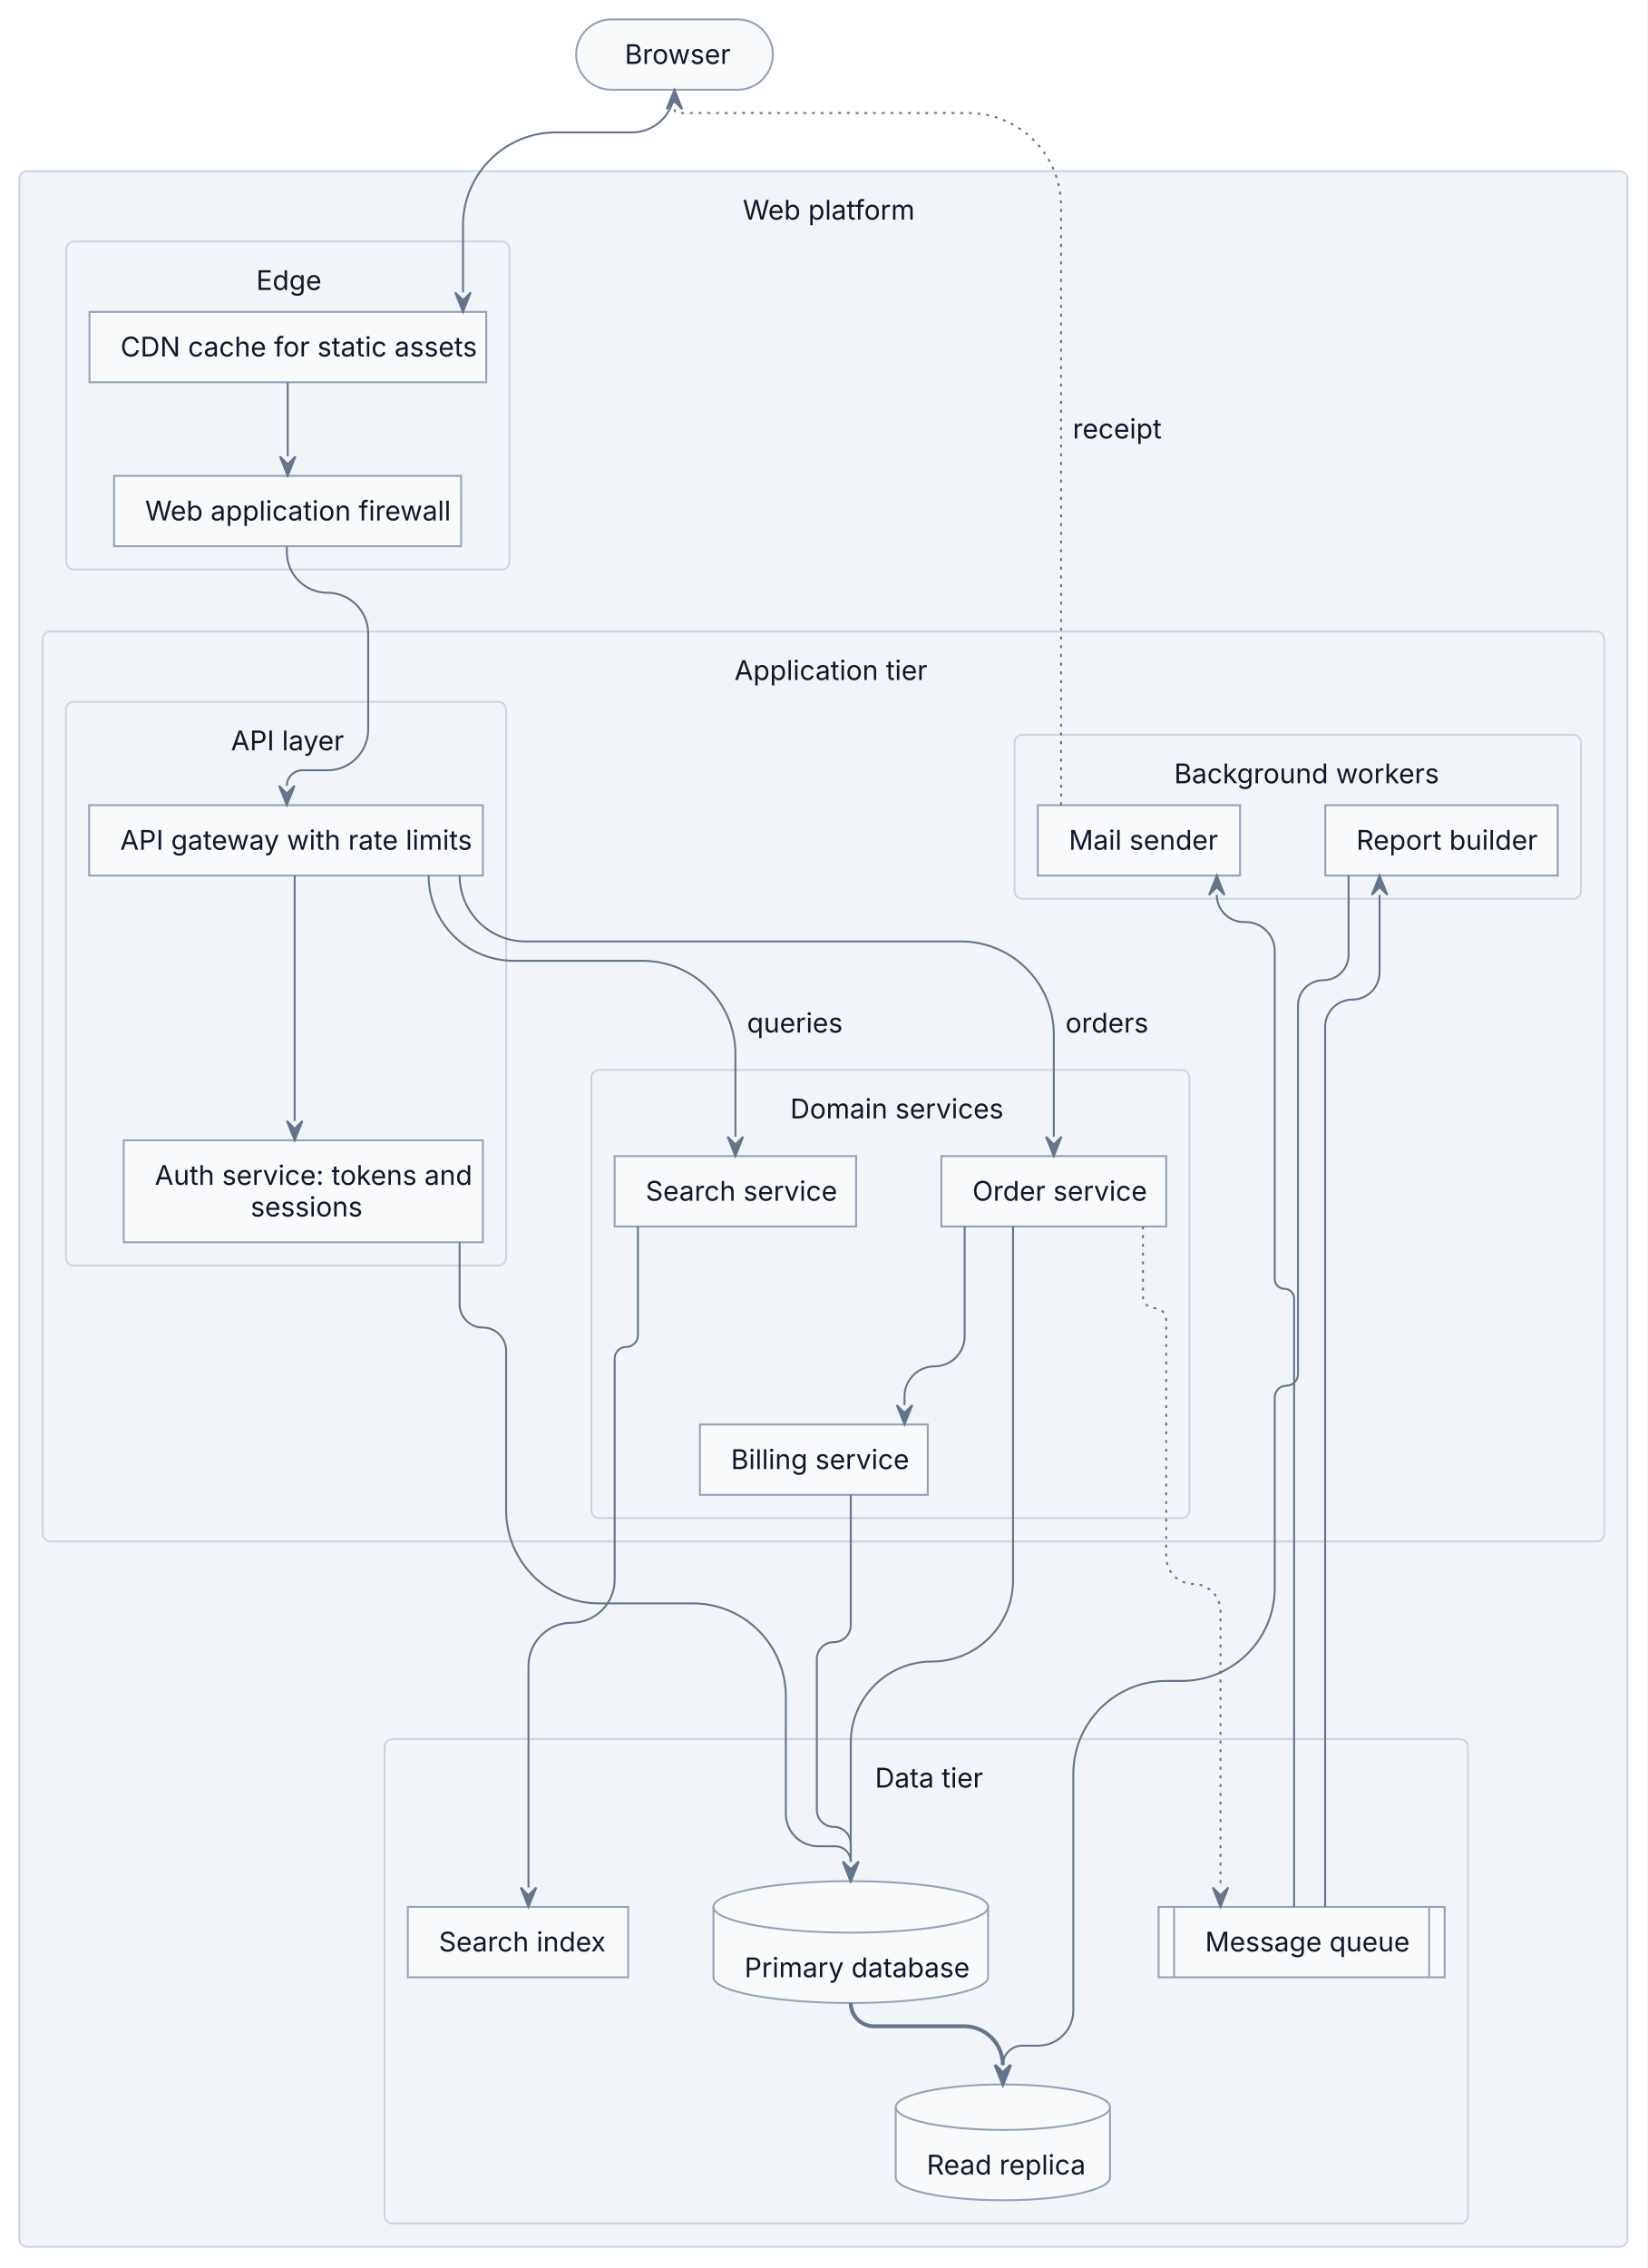
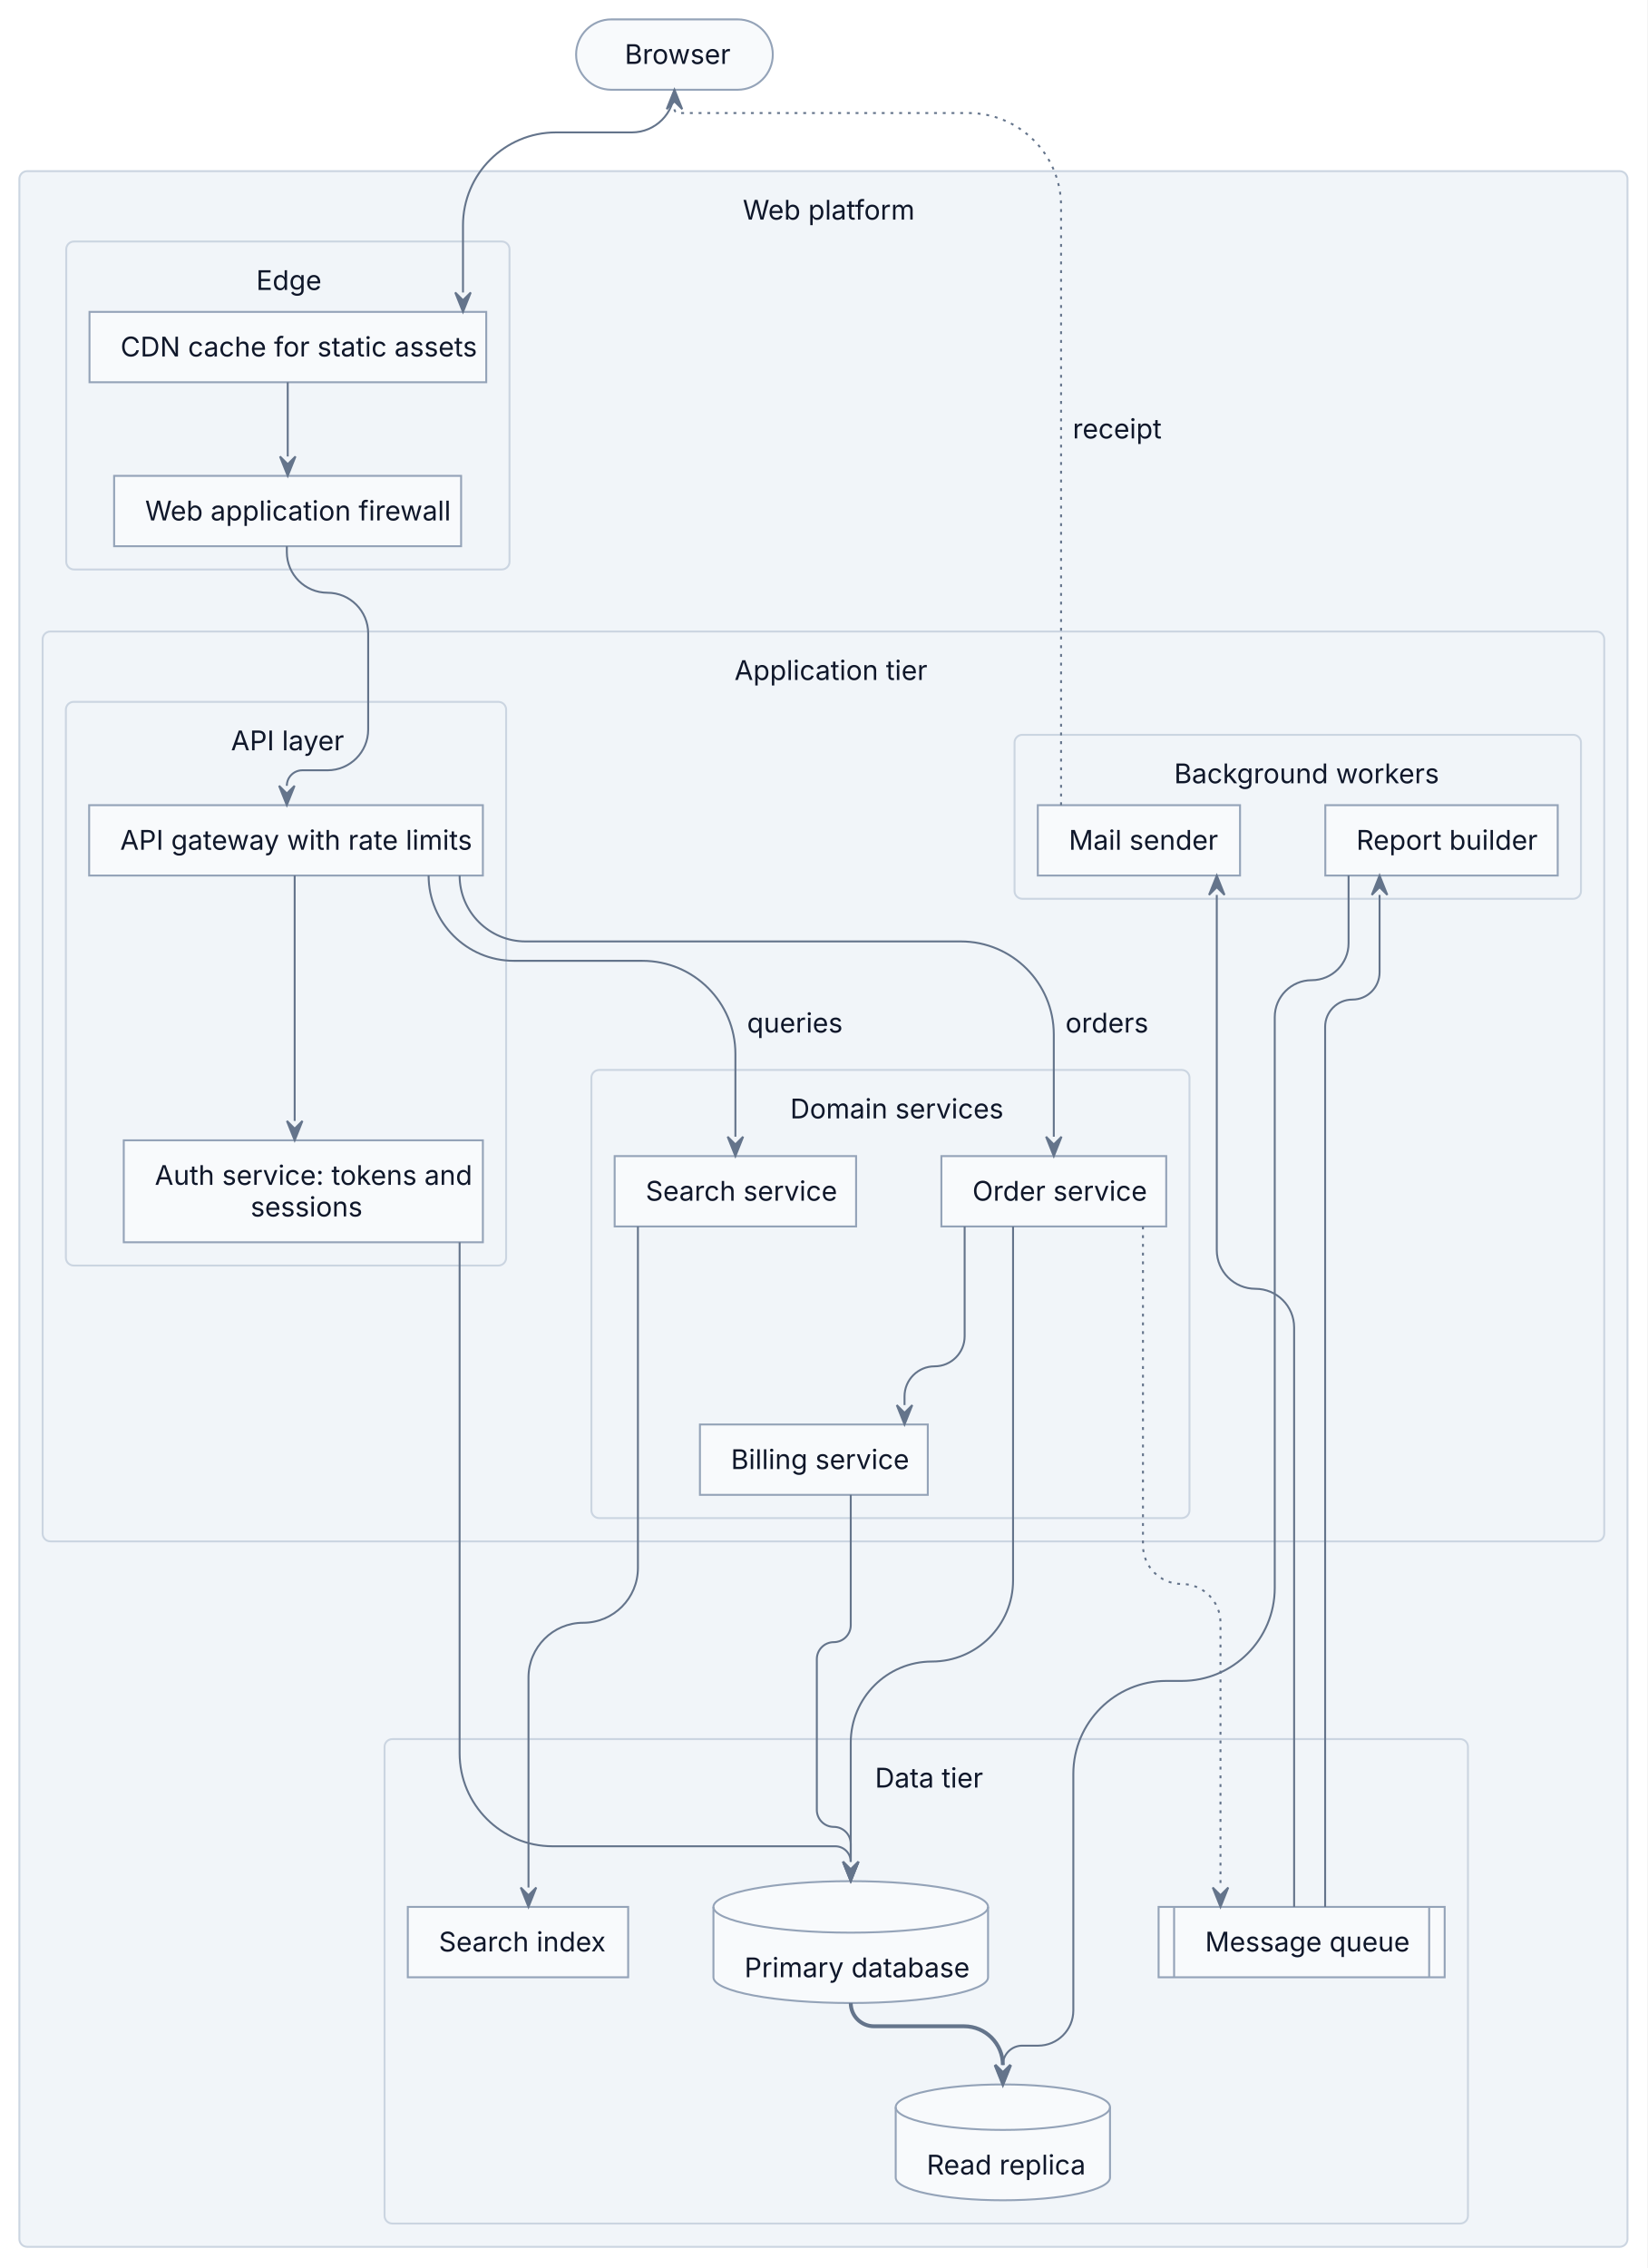
<svg xmlns="http://www.w3.org/2000/svg" width="850" height="1170" viewBox="0 0 850 1170">
  <rect x="0" y="0" width="850" height="1170" fill="#FFFFFF" />
  <g transform="translate(10,10)">
    <g>
      <rect x="287.27" y="0" width="101.49" height="36.3" rx="18.15" ry="18.15" fill="#F8FAFC" stroke="#94A3B8" stroke-width="1" />
      <rect x="0" y="78.3" width="829.77" height="1070.77" rx="4" ry="4" fill="#F1F5F9" stroke="#CBD5E1" stroke-width="1" />
      <rect x="24.18" y="114.59" width="228.72" height="169.18" rx="4" ry="4" fill="#F1F5F9" stroke="#CBD5E1" stroke-width="1" />
      <rect x="36.18" y="150.89" width="204.72" height="36.3" fill="#F8FAFC" stroke="#94A3B8" stroke-width="1" />
      <rect x="48.89" y="235.48" width="179.04" height="36.3" fill="#F8FAFC" stroke="#94A3B8" stroke-width="1" />
      <rect x="12" y="315.78" width="805.77" height="469.37" rx="4" ry="4" fill="#F1F5F9" stroke="#CBD5E1" stroke-width="1" />
      <rect x="24" y="352.07" width="227.16" height="290.78" rx="4" ry="4" fill="#F1F5F9" stroke="#CBD5E1" stroke-width="1" />
      <rect x="36" y="405.37" width="203.16" height="36.3" fill="#F8FAFC" stroke="#94A3B8" stroke-width="1" />
      <rect x="53.86" y="578.26" width="185.3" height="52.59" fill="#F8FAFC" stroke="#94A3B8" stroke-width="1" />
      <rect x="295.16" y="541.96" width="308.6" height="231.18" rx="4" ry="4" fill="#F1F5F9" stroke="#CBD5E1" stroke-width="1" />
      <rect x="475.75" y="586.4" width="116.01" height="36.3" fill="#F8FAFC" stroke="#94A3B8" stroke-width="1" />
      <rect x="351.16" y="724.85" width="117.57" height="36.3" fill="#F8FAFC" stroke="#94A3B8" stroke-width="1" />
      <rect x="307.16" y="586.4" width="124.58" height="36.3" fill="#F8FAFC" stroke="#94A3B8" stroke-width="1" />
      <rect x="513.5" y="369.07" width="292.27" height="84.59" rx="4" ry="4" fill="#F1F5F9" stroke="#CBD5E1" stroke-width="1" />
      <rect x="525.5" y="405.37" width="104.35" height="36.3" fill="#F8FAFC" stroke="#94A3B8" stroke-width="1" />
      <rect x="673.85" y="405.37" width="119.92" height="36.3" fill="#F8FAFC" stroke="#94A3B8" stroke-width="1" />
      <rect x="188.43" y="887.14" width="559.02" height="249.92" rx="4" ry="4" fill="#F1F5F9" stroke="#CBD5E1" stroke-width="1" />
      <path d="M358.13,973.72 A70.85,13.28 0 0 1 499.83,973.72 L499.83,1010.02 A70.85,13.28 0 0 1 358.13,1010.02 Z" fill="#F8FAFC" stroke="#94A3B8" stroke-width="1" />
      <path d="M358.13,973.72 A70.85,13.28 0 0 0 499.83,973.72" fill="none" stroke="#94A3B8" stroke-width="1" />
      <path d="M452.18,1077.04 A55.29,11.73 0 0 1 562.76,1077.04 L562.76,1113.33 A55.29,11.73 0 0 1 452.18,1113.33 Z" fill="#F8FAFC" stroke="#94A3B8" stroke-width="1" />
      <path d="M452.18,1077.04 A55.29,11.73 0 0 0 562.76,1077.04" fill="none" stroke="#94A3B8" stroke-width="1" />
      <rect x="587.83" y="973.72" width="147.61" height="36.3" fill="#F8FAFC" stroke="#94A3B8" stroke-width="1" />
      <line x1="595.83" y1="973.72" x2="595.83" y2="1010.02" fill="none" stroke="#94A3B8" stroke-width="1" />
      <line x1="727.44" y1="973.72" x2="727.44" y2="1010.02" fill="none" stroke="#94A3B8" stroke-width="1" />
      <rect x="200.43" y="973.72" width="113.7" height="36.3" fill="#F8FAFC" stroke="#94A3B8" stroke-width="1" />
      <path d="M338.02,36.3 L338.02,36.3 C338.02,48.45 328.17,58.3 316.02,58.3 L276.9,58.3 C250.39,58.3 228.9,79.79 228.9,106.3 L228.9,140.89" fill="none" stroke="#64748B" stroke-width="1" />
      <path d="M537.5,405.37 L537.5,96.3 C537.5,69.79 516.01,48.3 489.5,48.3 L340.02,48.3 C338.91,48.3 338.02,47.4 338.02,46.3 L338.02,46.3" fill="none" stroke="#64748B" stroke-width="1" stroke-dasharray="1.5,3" />
      <path d="M138,271.78 L138,274.78 C138,286.38 147.39,295.78 158.99,295.78 L158.99,295.78 C170.58,295.78 179.98,305.17 179.98,316.77 L179.98,366.38 C179.98,377.97 170.58,387.37 158.99,387.37 L146,387.37 C141.58,387.37 138,390.95 138,395.37 L138,395.37" fill="none" stroke="#64748B" stroke-width="1" />
      <path d="M512.73,622.7 L512.73,805.27 C512.73,828.4 493.98,847.14 470.86,847.14 L470.86,847.14 C447.73,847.14 428.98,865.89 428.98,889.02 L428.98,950.44" fill="none" stroke="#64748B" stroke-width="1" />
      <path d="M428.98,761.14 L428.98,828.39 C428.98,833.23 425.06,837.14 420.23,837.14 L420.23,837.14 C415.4,837.14 411.48,841.06 411.48,845.89 L411.48,923.69 C411.48,928.52 415.4,932.44 420.23,932.44 L420.23,932.44 C425.06,932.44 428.98,936.36 428.98,941.19 L428.98,950.44" fill="none" stroke="#64748B" stroke-width="1" />
-       <path d="M227.16,630.85 L227.16,662.85 C227.16,669.48 232.54,674.85 239.16,674.85 L239.16,674.85 C245.79,674.85 251.16,680.22 251.16,686.85 L251.16,769.14 C251.16,795.65 272.65,817.14 299.16,817.14 L347.48,817.14 C373.99,817.14 395.48,838.63 395.48,865.14 L395.48,925.69 C395.48,934.94 402.98,942.44 412.23,942.44 L420.98,942.44 C425.4,942.44 428.98,946.02 428.98,950.44 L428.98,950.44" fill="none" stroke="#64748B" stroke-width="1" />
-       <path d="M319.16,622.7 L319.16,678.85 C319.16,682.16 316.48,684.85 313.16,684.85 L313.16,684.85 C309.85,684.85 307.16,687.53 307.16,690.85 L307.16,804.91 C307.16,817.19 297.21,827.14 284.93,827.14 L284.93,827.14 C272.65,827.14 262.7,837.1 262.7,849.38 L262.7,963.72" fill="none" stroke="#64748B" stroke-width="1" />
-       <path d="M579.76,622.7 L579.76,658.85 C579.76,662.16 582.45,664.85 585.76,664.85 L585.76,664.85 C589.07,664.85 591.76,667.53 591.76,670.85 L591.76,793.14 C591.76,800.88 598.03,807.14 605.76,807.14 L605.76,807.14 C613.49,807.14 619.76,813.41 619.76,821.14 L619.76,963.72" fill="none" stroke="#64748B" stroke-width="1" stroke-dasharray="1.5,3" />
-       <path d="M657.76,973.72 L657.76,659.85 C657.76,657.09 655.52,654.85 652.76,654.85 L652.76,654.85 C650,654.85 647.76,652.61 647.76,649.85 L647.76,480.62 C647.76,472.36 641.06,465.66 632.8,465.66 L631.85,465.66 C624.12,465.66 617.85,459.4 617.85,451.66 L617.85,451.66" fill="none" stroke="#64748B" stroke-width="1" />
+       <path d="M227.16,630.85 L227.16,894.44 C227.16,920.95 248.65,942.44 275.16,942.44 L420.98,942.44 C425.4,942.44 428.98,946.02 428.98,950.44 L428.98,950.44" fill="none" stroke="#64748B" stroke-width="1" />
+       <path d="M319.16,622.7 L319.16,798.91 C319.16,814.5 306.52,827.14 290.93,827.14 L290.93,827.14 C275.34,827.14 262.7,839.78 262.7,855.38 L262.7,963.72" fill="none" stroke="#64748B" stroke-width="1" />
+       <path d="M579.76,622.7 L579.76,787.14 C579.76,798.19 588.71,807.14 599.76,807.14 L599.76,807.14 C610.81,807.14 619.76,816.1 619.76,827.14 L619.76,963.72" fill="none" stroke="#64748B" stroke-width="1" stroke-dasharray="1.5,3" />
+       <path d="M657.76,973.72 L657.76,674.8 C657.76,663.78 648.83,654.85 637.8,654.85 L637.8,654.85 C626.78,654.85 617.85,645.91 617.85,634.89 L617.85,451.66" fill="none" stroke="#64748B" stroke-width="1" />
      <path d="M673.76,973.72 L673.76,519.71 C673.76,511.95 680.05,505.66 687.8,505.66 L687.8,505.66 C695.56,505.66 701.85,499.38 701.85,491.62 L701.85,451.66" fill="none" stroke="#64748B" stroke-width="1" />
-       <path d="M685.85,441.66 L685.85,482.62 C685.85,489.82 680.01,495.66 672.8,495.66 L672.8,495.66 C665.6,495.66 659.76,501.5 659.76,508.71 L659.76,698.85 C659.76,702.16 657.07,704.85 653.76,704.85 L653.76,704.85 C650.45,704.85 647.76,707.53 647.76,710.85 L647.76,809.14 C647.76,835.65 626.27,857.14 599.76,857.14 L591.83,857.14 C565.32,857.14 543.83,878.63 543.83,905.14 L543.83,1027.12 C543.83,1037.16 535.69,1045.3 525.65,1045.3 L517.47,1045.3 C511.95,1045.3 507.47,1049.78 507.47,1055.3 L507.47,1055.3" fill="none" stroke="#64748B" stroke-width="1" />
+       <path d="M685.85,441.66 L685.85,476.62 C685.85,487.14 677.32,495.66 666.8,495.66 L666.8,495.66 C656.29,495.66 647.76,504.19 647.76,514.71 L647.76,809.14 C647.76,835.65 626.27,857.14 599.76,857.14 L591.83,857.14 C565.32,857.14 543.83,878.63 543.83,905.14 L543.83,1027.12 C543.83,1037.16 535.69,1045.3 525.65,1045.3 L517.47,1045.3 C511.95,1045.3 507.47,1049.78 507.47,1055.3 L507.47,1055.3" fill="none" stroke="#64748B" stroke-width="1" />
      <polyline points="138.47,187.18 138.47,225.48" fill="none" stroke="#64748B" stroke-width="1" />
      <path d="M227.16,441.66 L227.16,441.66 C227.16,460.44 242.39,475.66 261.16,475.66 L485.75,475.66 C512.26,475.66 533.75,497.15 533.75,523.66 L533.75,576.4" fill="none" stroke="#64748B" stroke-width="1" />
      <path d="M211.16,441.66 L211.16,441.66 C211.16,465.96 230.86,485.66 255.16,485.66 L321.46,485.66 C347.96,485.66 369.46,507.15 369.46,533.66 L369.46,576.4" fill="none" stroke="#64748B" stroke-width="1" />
      <polyline points="142.05,441.66 142.05,568.26" fill="none" stroke="#64748B" stroke-width="1" />
      <path d="M487.75,622.7 L487.75,679.34 C487.75,687.91 480.8,694.85 472.24,694.85 L472.24,694.85 C463.67,694.85 456.73,701.79 456.73,710.36 L456.73,714.85" fill="none" stroke="#64748B" stroke-width="1" />
      <path d="M428.98,1023.3 L428.98,1023.3 C428.98,1029.93 434.35,1035.3 440.98,1035.3 L487.47,1035.3 C498.52,1035.3 507.47,1044.26 507.47,1055.3 L507.47,1055.3" fill="none" stroke="#64748B" stroke-width="2" />
    </g>
    <g>
      <text font-family="Inter, ui-sans-serif, system-ui, -apple-system, &quot;Segoe UI&quot;, &quot;DejaVu Sans&quot;, &quot;Liberation Sans&quot;, sans-serif, &quot;Noto Color Emoji&quot;, &quot;Apple Color Emoji&quot;, &quot;Segoe UI Emoji&quot;" xml:space="preserve">
        <tspan x="312.35" y="22.99" font-size="14" fill="#0F172A" textLength="51.34" lengthAdjust="spacing">Browser</tspan>
      </text>
      <text font-family="Inter, ui-sans-serif, system-ui, -apple-system, &quot;Segoe UI&quot;, &quot;DejaVu Sans&quot;, &quot;Liberation Sans&quot;, sans-serif, &quot;Noto Color Emoji&quot;, &quot;Apple Color Emoji&quot;, &quot;Segoe UI Emoji&quot;" xml:space="preserve">
        <tspan x="373.26" y="103.29" font-size="14" fill="#0F172A" textLength="83.24" lengthAdjust="spacing">Web platform</tspan>
      </text>
      <text font-family="Inter, ui-sans-serif, system-ui, -apple-system, &quot;Segoe UI&quot;, &quot;DejaVu Sans&quot;, &quot;Liberation Sans&quot;, sans-serif, &quot;Noto Color Emoji&quot;, &quot;Apple Color Emoji&quot;, &quot;Segoe UI Emoji&quot;" xml:space="preserve">
        <tspan x="122.19" y="139.58" font-size="14" fill="#0F172A" textLength="32.69" lengthAdjust="spacing">Edge</tspan>
      </text>
      <text font-family="Inter, ui-sans-serif, system-ui, -apple-system, &quot;Segoe UI&quot;, &quot;DejaVu Sans&quot;, &quot;Liberation Sans&quot;, sans-serif, &quot;Noto Color Emoji&quot;, &quot;Apple Color Emoji&quot;, &quot;Segoe UI Emoji&quot;" xml:space="preserve">
        <tspan x="52.18" y="173.88" font-size="14" fill="#0F172A" textLength="172.72" lengthAdjust="spacing">CDN cache for static assets</tspan>
      </text>
      <text font-family="Inter, ui-sans-serif, system-ui, -apple-system, &quot;Segoe UI&quot;, &quot;DejaVu Sans&quot;, &quot;Liberation Sans&quot;, sans-serif, &quot;Noto Color Emoji&quot;, &quot;Apple Color Emoji&quot;, &quot;Segoe UI Emoji&quot;" xml:space="preserve">
        <tspan x="64.89" y="258.47" font-size="14" fill="#0F172A" textLength="147.04" lengthAdjust="spacing">Web application firewall</tspan>
      </text>
      <text font-family="Inter, ui-sans-serif, system-ui, -apple-system, &quot;Segoe UI&quot;, &quot;DejaVu Sans&quot;, &quot;Liberation Sans&quot;, sans-serif, &quot;Noto Color Emoji&quot;, &quot;Apple Color Emoji&quot;, &quot;Segoe UI Emoji&quot;" xml:space="preserve">
        <tspan x="368.98" y="340.77" font-size="14" fill="#0F172A" textLength="91.81" lengthAdjust="spacing">Application tier</tspan>
      </text>
      <text font-family="Inter, ui-sans-serif, system-ui, -apple-system, &quot;Segoe UI&quot;, &quot;DejaVu Sans&quot;, &quot;Liberation Sans&quot;, sans-serif, &quot;Noto Color Emoji&quot;, &quot;Apple Color Emoji&quot;, &quot;Segoe UI Emoji&quot;" xml:space="preserve">
        <tspan x="109.18" y="377.06" font-size="14" fill="#0F172A" textLength="56.8" lengthAdjust="spacing">API layer</tspan>
      </text>
      <text font-family="Inter, ui-sans-serif, system-ui, -apple-system, &quot;Segoe UI&quot;, &quot;DejaVu Sans&quot;, &quot;Liberation Sans&quot;, sans-serif, &quot;Noto Color Emoji&quot;, &quot;Apple Color Emoji&quot;, &quot;Segoe UI Emoji&quot;" xml:space="preserve">
        <tspan x="52" y="428.36" font-size="14" fill="#0F172A" textLength="171.16" lengthAdjust="spacing">API gateway with rate limits</tspan>
      </text>
      <text font-family="Inter, ui-sans-serif, system-ui, -apple-system, &quot;Segoe UI&quot;, &quot;DejaVu Sans&quot;, &quot;Liberation Sans&quot;, sans-serif, &quot;Noto Color Emoji&quot;, &quot;Apple Color Emoji&quot;, &quot;Segoe UI Emoji&quot;" xml:space="preserve">
        <tspan x="69.86" y="601.25" font-size="14" fill="#0F172A" textLength="153.3" lengthAdjust="spacing">Auth service: tokens and</tspan>
        <tspan x="119.28" y="617.54" font-size="14" fill="#0F172A" textLength="54.46" lengthAdjust="spacing">sessions</tspan>
      </text>
      <text font-family="Inter, ui-sans-serif, system-ui, -apple-system, &quot;Segoe UI&quot;, &quot;DejaVu Sans&quot;, &quot;Liberation Sans&quot;, sans-serif, &quot;Noto Color Emoji&quot;, &quot;Apple Color Emoji&quot;, &quot;Segoe UI Emoji&quot;" xml:space="preserve">
        <tspan x="397.73" y="566.95" font-size="14" fill="#0F172A" textLength="103.46" lengthAdjust="spacing">Domain services</tspan>
      </text>
      <text font-family="Inter, ui-sans-serif, system-ui, -apple-system, &quot;Segoe UI&quot;, &quot;DejaVu Sans&quot;, &quot;Liberation Sans&quot;, sans-serif, &quot;Noto Color Emoji&quot;, &quot;Apple Color Emoji&quot;, &quot;Segoe UI Emoji&quot;" xml:space="preserve">
        <tspan x="491.75" y="609.4" font-size="14" fill="#0F172A" textLength="84.01" lengthAdjust="spacing">Order service</tspan>
      </text>
      <text font-family="Inter, ui-sans-serif, system-ui, -apple-system, &quot;Segoe UI&quot;, &quot;DejaVu Sans&quot;, &quot;Liberation Sans&quot;, sans-serif, &quot;Noto Color Emoji&quot;, &quot;Apple Color Emoji&quot;, &quot;Segoe UI Emoji&quot;" xml:space="preserve">
        <tspan x="367.16" y="747.84" font-size="14" fill="#0F172A" textLength="85.57" lengthAdjust="spacing">Billing service</tspan>
      </text>
      <text font-family="Inter, ui-sans-serif, system-ui, -apple-system, &quot;Segoe UI&quot;, &quot;DejaVu Sans&quot;, &quot;Liberation Sans&quot;, sans-serif, &quot;Noto Color Emoji&quot;, &quot;Apple Color Emoji&quot;, &quot;Segoe UI Emoji&quot;" xml:space="preserve">
        <tspan x="323.16" y="609.4" font-size="14" fill="#0F172A" textLength="92.58" lengthAdjust="spacing">Search service</tspan>
      </text>
      <text font-family="Inter, ui-sans-serif, system-ui, -apple-system, &quot;Segoe UI&quot;, &quot;DejaVu Sans&quot;, &quot;Liberation Sans&quot;, sans-serif, &quot;Noto Color Emoji&quot;, &quot;Apple Color Emoji&quot;, &quot;Segoe UI Emoji&quot;" xml:space="preserve">
        <tspan x="595.83" y="394.06" font-size="14" fill="#0F172A" textLength="127.6" lengthAdjust="spacing">Background workers</tspan>
      </text>
      <text font-family="Inter, ui-sans-serif, system-ui, -apple-system, &quot;Segoe UI&quot;, &quot;DejaVu Sans&quot;, &quot;Liberation Sans&quot;, sans-serif, &quot;Noto Color Emoji&quot;, &quot;Apple Color Emoji&quot;, &quot;Segoe UI Emoji&quot;" xml:space="preserve">
        <tspan x="541.5" y="428.36" font-size="14" fill="#0F172A" textLength="72.35" lengthAdjust="spacing">Mail sender</tspan>
      </text>
      <text font-family="Inter, ui-sans-serif, system-ui, -apple-system, &quot;Segoe UI&quot;, &quot;DejaVu Sans&quot;, &quot;Liberation Sans&quot;, sans-serif, &quot;Noto Color Emoji&quot;, &quot;Apple Color Emoji&quot;, &quot;Segoe UI Emoji&quot;" xml:space="preserve">
        <tspan x="689.85" y="428.36" font-size="14" fill="#0F172A" textLength="87.92" lengthAdjust="spacing">Report builder</tspan>
      </text>
      <rect x="537.75" y="507.66" width="43.68" height="20.3" rx="2" ry="2" fill="#F1F5F9" />
      <text font-family="Inter, ui-sans-serif, system-ui, -apple-system, &quot;Segoe UI&quot;, &quot;DejaVu Sans&quot;, &quot;Liberation Sans&quot;, sans-serif, &quot;Noto Color Emoji&quot;, &quot;Apple Color Emoji&quot;, &quot;Segoe UI Emoji&quot;" xml:space="preserve">
        <tspan x="539.75" y="522.66" font-size="14" fill="#0F172A" textLength="39.68" lengthAdjust="spacing">orders</tspan>
      </text>
      <rect x="373.46" y="507.66" width="49.91" height="20.3" rx="2" ry="2" fill="#F1F5F9" />
      <text font-family="Inter, ui-sans-serif, system-ui, -apple-system, &quot;Segoe UI&quot;, &quot;DejaVu Sans&quot;, &quot;Liberation Sans&quot;, sans-serif, &quot;Noto Color Emoji&quot;, &quot;Apple Color Emoji&quot;, &quot;Segoe UI Emoji&quot;" xml:space="preserve">
        <tspan x="375.46" y="522.66" font-size="14" fill="#0F172A" textLength="45.91" lengthAdjust="spacing">queries</tspan>
      </text>
      <text font-family="Inter, ui-sans-serif, system-ui, -apple-system, &quot;Segoe UI&quot;, &quot;DejaVu Sans&quot;, &quot;Liberation Sans&quot;, sans-serif, &quot;Noto Color Emoji&quot;, &quot;Apple Color Emoji&quot;, &quot;Segoe UI Emoji&quot;" xml:space="preserve">
        <tspan x="441.48" y="912.14" font-size="14" fill="#0F172A" textLength="52.91" lengthAdjust="spacing">Data tier</tspan>
      </text>
      <text font-family="Inter, ui-sans-serif, system-ui, -apple-system, &quot;Segoe UI&quot;, &quot;DejaVu Sans&quot;, &quot;Liberation Sans&quot;, sans-serif, &quot;Noto Color Emoji&quot;, &quot;Apple Color Emoji&quot;, &quot;Segoe UI Emoji&quot;" xml:space="preserve">
        <tspan x="374.13" y="1010" font-size="14" fill="#0F172A" textLength="109.7" lengthAdjust="spacing">Primary database</tspan>
      </text>
      <text font-family="Inter, ui-sans-serif, system-ui, -apple-system, &quot;Segoe UI&quot;, &quot;DejaVu Sans&quot;, &quot;Liberation Sans&quot;, sans-serif, &quot;Noto Color Emoji&quot;, &quot;Apple Color Emoji&quot;, &quot;Segoe UI Emoji&quot;" xml:space="preserve">
        <tspan x="468.18" y="1111.76" font-size="14" fill="#0F172A" textLength="78.58" lengthAdjust="spacing">Read replica</tspan>
      </text>
      <text font-family="Inter, ui-sans-serif, system-ui, -apple-system, &quot;Segoe UI&quot;, &quot;DejaVu Sans&quot;, &quot;Liberation Sans&quot;, sans-serif, &quot;Noto Color Emoji&quot;, &quot;Apple Color Emoji&quot;, &quot;Segoe UI Emoji&quot;" xml:space="preserve">
        <tspan x="611.83" y="996.71" font-size="14" fill="#0F172A" textLength="99.61" lengthAdjust="spacing">Message queue</tspan>
      </text>
      <text font-family="Inter, ui-sans-serif, system-ui, -apple-system, &quot;Segoe UI&quot;, &quot;DejaVu Sans&quot;, &quot;Liberation Sans&quot;, sans-serif, &quot;Noto Color Emoji&quot;, &quot;Apple Color Emoji&quot;, &quot;Segoe UI Emoji&quot;" xml:space="preserve">
        <tspan x="216.43" y="996.71" font-size="14" fill="#0F172A" textLength="81.7" lengthAdjust="spacing">Search index</tspan>
      </text>
      <rect x="541.5" y="201.18" width="46.01" height="20.3" rx="2" ry="2" fill="#F1F5F9" />
      <text font-family="Inter, ui-sans-serif, system-ui, -apple-system, &quot;Segoe UI&quot;, &quot;DejaVu Sans&quot;, &quot;Liberation Sans&quot;, sans-serif, &quot;Noto Color Emoji&quot;, &quot;Apple Color Emoji&quot;, &quot;Segoe UI Emoji&quot;" xml:space="preserve">
        <tspan x="543.5" y="216.18" font-size="14" fill="#0F172A" textLength="42.01" lengthAdjust="spacing">receipt</tspan>
      </text>
      <polygon points="224.9,140.89 228.9,150.89 232.9,140.89 228.9,144.89" fill="#64748B" stroke="#64748B" stroke-width="1" />
      <polygon points="342.02,46.3 338.02,36.3 334.02,46.3 338.02,42.3" fill="#64748B" stroke="#64748B" stroke-width="1" />
      <polygon points="134,395.37 138,405.37 142,395.37 138,399.37" fill="#64748B" stroke="#64748B" stroke-width="1" />
      <polygon points="424.98,950.44 428.98,960.44 432.98,950.44 428.98,954.44" fill="#64748B" stroke="#64748B" stroke-width="1" />
      <polygon points="424.98,950.44 428.98,960.44 432.98,950.44 428.98,954.44" fill="#64748B" stroke="#64748B" stroke-width="1" />
      <polygon points="424.98,950.44 428.98,960.44 432.98,950.44 428.98,954.44" fill="#64748B" stroke="#64748B" stroke-width="1" />
      <polygon points="258.7,963.72 262.7,973.72 266.7,963.72 262.7,967.72" fill="#64748B" stroke="#64748B" stroke-width="1" />
      <polygon points="615.76,963.72 619.76,973.72 623.76,963.72 619.76,967.72" fill="#64748B" stroke="#64748B" stroke-width="1" />
      <polygon points="621.85,451.66 617.85,441.66 613.85,451.66 617.85,447.66" fill="#64748B" stroke="#64748B" stroke-width="1" />
      <polygon points="705.85,451.66 701.85,441.66 697.85,451.66 701.85,447.66" fill="#64748B" stroke="#64748B" stroke-width="1" />
      <polygon points="503.47,1055.3 507.47,1065.3 511.47,1055.3 507.47,1059.3" fill="#64748B" stroke="#64748B" stroke-width="1" />
      <polygon points="134.47,225.48 138.47,235.48 142.47,225.48 138.47,229.48" fill="#64748B" stroke="#64748B" stroke-width="1" />
      <polygon points="529.75,576.4 533.75,586.4 537.75,576.4 533.75,580.4" fill="#64748B" stroke="#64748B" stroke-width="1" />
      <polygon points="365.46,576.4 369.46,586.4 373.46,576.4 369.46,580.4" fill="#64748B" stroke="#64748B" stroke-width="1" />
      <polygon points="138.05,568.26 142.05,578.26 146.05,568.26 142.05,572.26" fill="#64748B" stroke="#64748B" stroke-width="1" />
      <polygon points="452.73,714.85 456.73,724.85 460.73,714.85 456.73,718.85" fill="#64748B" stroke="#64748B" stroke-width="1" />
      <polygon points="503.47,1055.3 507.47,1065.3 511.47,1055.3 507.47,1059.3" fill="#64748B" stroke="#64748B" stroke-width="1.5" />
    </g>
  </g>
</svg>
